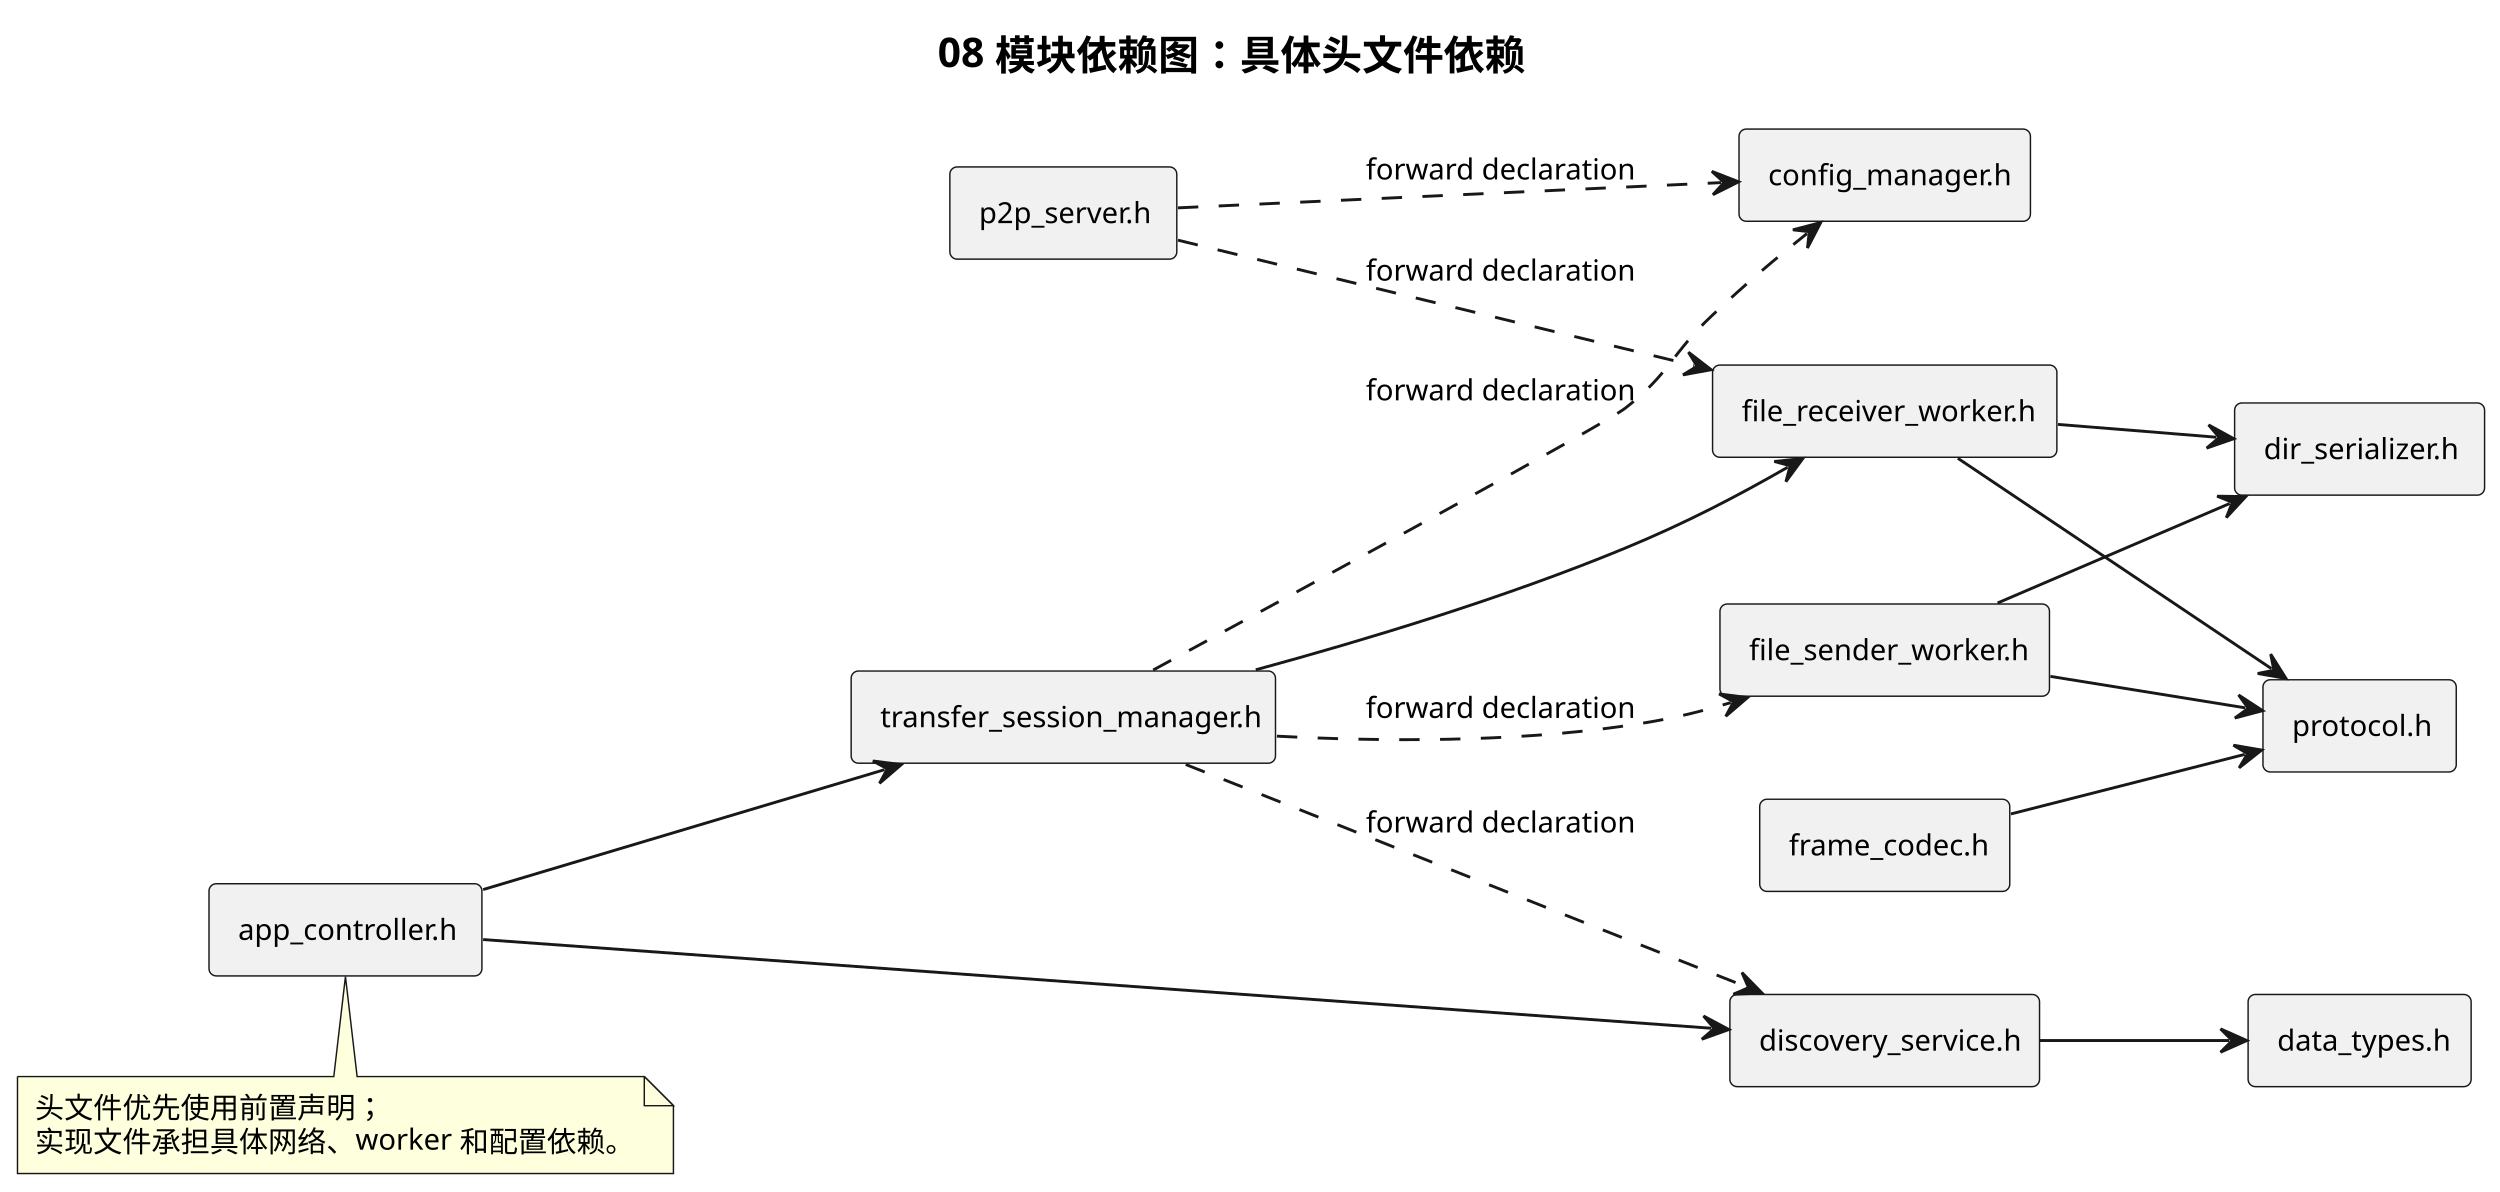
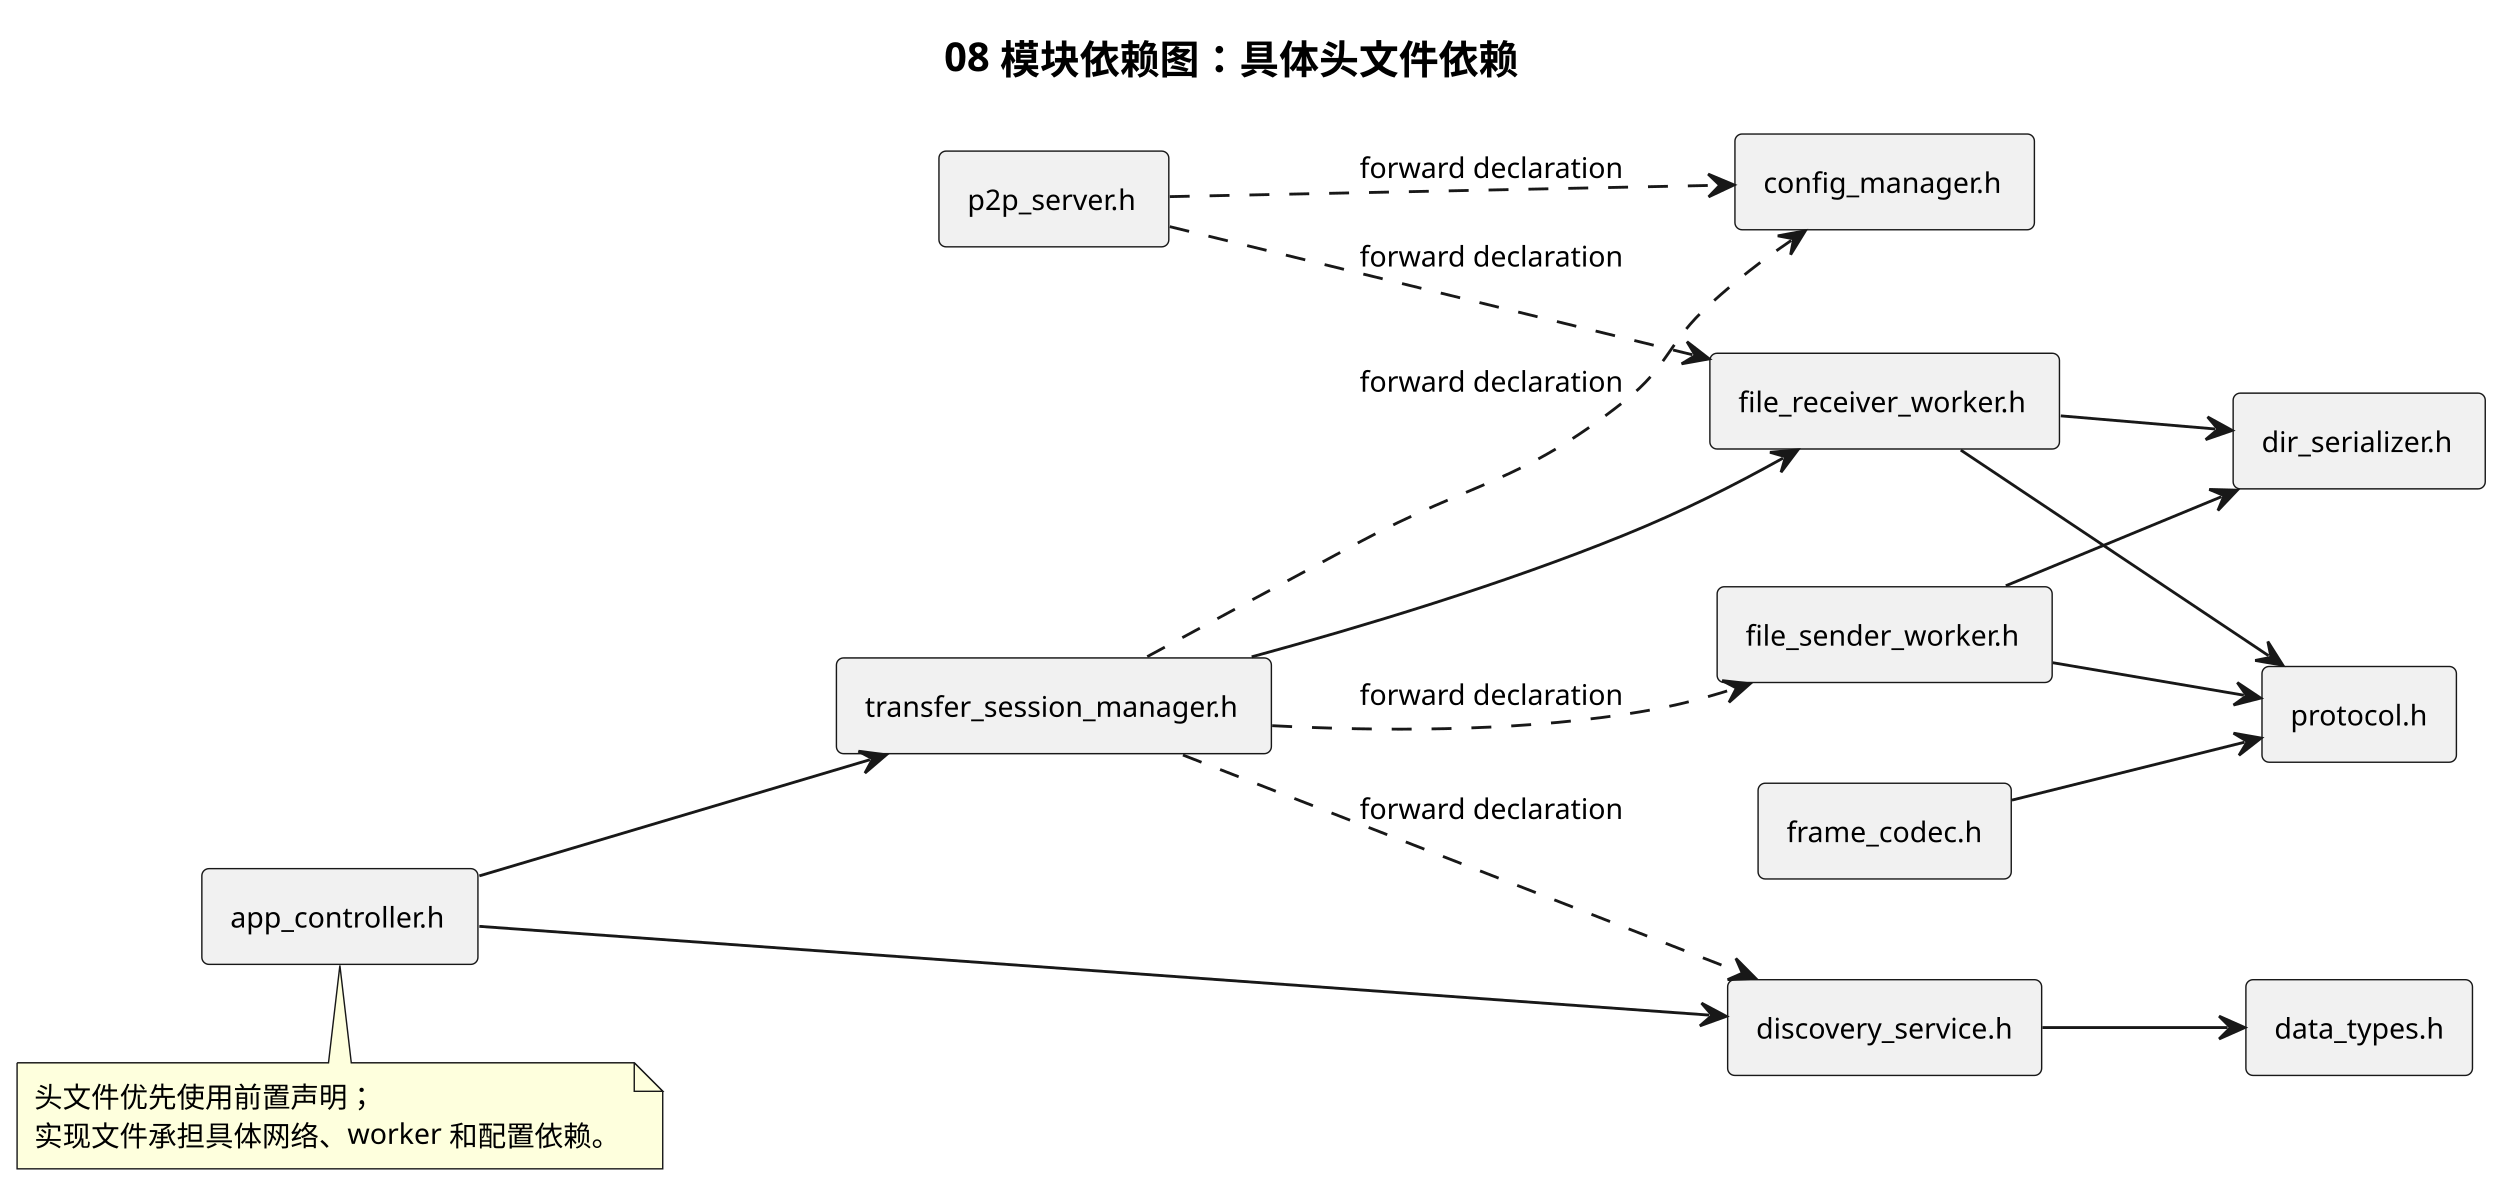
- <svg xmlns="http://www.w3.org/2000/svg" contentStyleType="text/css" data-diagram-type="DESCRIPTION" height="409px" preserveAspectRatio="none" style="width:858px;height:409px;background:#FFFFFF;" version="1.1" viewBox="0 0 858 409" width="858px" zoomAndPan="magnify">
+ <svg xmlns="http://www.w3.org/2000/svg" contentStyleType="text/css" data-diagram-type="DESCRIPTION" height="417px" preserveAspectRatio="none" style="width:878px;height:417px;background:#FFFFFF;" version="1.1" viewBox="0 0 878 417" width="878px" zoomAndPan="magnify">
  <defs />
  <g>
    <g class="title" data-source-line="69">
-       <text fill="#000000" font-family="sans-serif" font-size="14" font-weight="bold" lengthAdjust="spacing" textLength="201.058" x="321.826" y="22.995">08 模块依赖图：具体头文件依赖</text>
+       <text fill="#000000" font-family="sans-serif" font-size="14" font-weight="bold" lengthAdjust="spacing" textLength="201.656" x="331.582" y="24.966">08 模块依赖图：具体头文件依赖</text>
    </g>
    <g class="entity" data-qualified-name="AppH" data-source-line="75" id="ent0002">
-       <rect fill="#F1F1F1" height="31.641" rx="2.5" ry="2.5" style="stroke:#181818;stroke-width:0.5;" width="93.662" x="71.73" y="303.297" />
-       <text fill="#000000" font-family="sans-serif" font-size="10" lengthAdjust="spacing" textLength="73.662" x="81.73" y="322.579">app_controller.h</text>
+       <rect fill="#F1F1F1" height="33.62" rx="2.5" ry="2.5" style="stroke:#181818;stroke-width:0.5;" width="96.96" x="70.89" y="305.068" />
+       <text fill="#000000" font-family="sans-serif" font-size="10" lengthAdjust="spacing" textLength="76.96" x="80.89" y="325.758">app_controller.h</text>
    </g>
    <g class="entity" data-qualified-name="TsmH" data-source-line="76" id="ent0003">
-       <rect fill="#F1F1F1" height="31.641" rx="2.5" ry="2.5" style="stroke:#181818;stroke-width:0.5;" width="145.63" x="292.12" y="230.297" />
-       <text fill="#000000" font-family="sans-serif" font-size="10" lengthAdjust="spacing" textLength="125.63" x="302.12" y="249.579">transfer_session_manager.h</text>
+       <rect fill="#F1F1F1" height="33.62" rx="2.5" ry="2.5" style="stroke:#181818;stroke-width:0.5;" width="152.76" x="293.75" y="231.068" />
+       <text fill="#000000" font-family="sans-serif" font-size="10" lengthAdjust="spacing" textLength="132.76" x="303.75" y="251.758">transfer_session_manager.h</text>
    </g>
    <g class="entity" data-qualified-name="DiscoveryH" data-source-line="77" id="ent0004">
-       <rect fill="#F1F1F1" height="31.641" rx="2.5" ry="2.5" style="stroke:#181818;stroke-width:0.5;" width="106.269" x="593.7" y="341.297" />
-       <text fill="#000000" font-family="sans-serif" font-size="10" lengthAdjust="spacing" textLength="86.269" x="603.7" y="360.579">discovery_service.h</text>
+       <rect fill="#F1F1F1" height="33.62" rx="2.5" ry="2.5" style="stroke:#181818;stroke-width:0.5;" width="110.28" x="606.75" y="344.068" />
+       <text fill="#000000" font-family="sans-serif" font-size="10" lengthAdjust="spacing" textLength="90.28" x="616.75" y="364.758">discovery_service.h</text>
    </g>
    <g class="entity" data-qualified-name="P2pH" data-source-line="78" id="ent0005">
-       <rect fill="#F1F1F1" height="31.641" rx="2.5" ry="2.5" style="stroke:#181818;stroke-width:0.5;" width="77.891" x="325.99" y="57.297" />
-       <text fill="#000000" font-family="sans-serif" font-size="10" lengthAdjust="spacing" textLength="57.891" x="335.99" y="76.579">p2p_server.h</text>
+       <rect fill="#F1F1F1" height="33.62" rx="2.5" ry="2.5" style="stroke:#181818;stroke-width:0.5;" width="80.73" x="329.76" y="53.068" />
+       <text fill="#000000" font-family="sans-serif" font-size="10" lengthAdjust="spacing" textLength="60.73" x="339.76" y="73.758">p2p_server.h</text>
    </g>
    <g class="entity" data-qualified-name="SenderH" data-source-line="79" id="ent0006">
-       <rect fill="#F1F1F1" height="31.641" rx="2.5" ry="2.5" style="stroke:#181818;stroke-width:0.5;" width="113.086" x="590.29" y="207.297" />
-       <text fill="#000000" font-family="sans-serif" font-size="10" lengthAdjust="spacing" textLength="93.086" x="600.29" y="226.579">file_sender_worker.h</text>
+       <rect fill="#F1F1F1" height="33.62" rx="2.5" ry="2.5" style="stroke:#181818;stroke-width:0.5;" width="117.66" x="603.06" y="206.068" />
+       <text fill="#000000" font-family="sans-serif" font-size="10" lengthAdjust="spacing" textLength="97.66" x="613.06" y="226.758">file_sender_worker.h</text>
    </g>
    <g class="entity" data-qualified-name="ReceiverH" data-source-line="80" id="ent0007">
-       <rect fill="#F1F1F1" height="31.641" rx="2.5" ry="2.5" style="stroke:#181818;stroke-width:0.5;" width="118.174" x="587.75" y="125.297" />
-       <text fill="#000000" font-family="sans-serif" font-size="10" lengthAdjust="spacing" textLength="98.174" x="597.75" y="144.579">file_receiver_worker.h</text>
+       <rect fill="#F1F1F1" height="33.62" rx="2.5" ry="2.5" style="stroke:#181818;stroke-width:0.5;" width="122.77" x="600.51" y="124.068" />
+       <text fill="#000000" font-family="sans-serif" font-size="10" lengthAdjust="spacing" textLength="102.77" x="610.51" y="144.758">file_receiver_worker.h</text>
    </g>
    <g class="entity" data-qualified-name="ConfigH" data-source-line="81" id="ent0008">
-       <rect fill="#F1F1F1" height="31.641" rx="2.5" ry="2.5" style="stroke:#181818;stroke-width:0.5;" width="100.015" x="596.83" y="44.297" />
-       <text fill="#000000" font-family="sans-serif" font-size="10" lengthAdjust="spacing" textLength="80.015" x="606.83" y="63.579">config_manager.h</text>
+       <rect fill="#F1F1F1" height="33.62" rx="2.5" ry="2.5" style="stroke:#181818;stroke-width:0.5;" width="105.17" x="609.31" y="47.068" />
+       <text fill="#000000" font-family="sans-serif" font-size="10" lengthAdjust="spacing" textLength="85.17" x="619.31" y="67.758">config_manager.h</text>
    </g>
    <g class="entity" data-qualified-name="CodecH" data-source-line="82" id="ent0009">
-       <rect fill="#F1F1F1" height="31.641" rx="2.5" ry="2.5" style="stroke:#181818;stroke-width:0.5;" width="85.82" x="603.93" y="274.297" />
-       <text fill="#000000" font-family="sans-serif" font-size="10" lengthAdjust="spacing" textLength="65.82" x="613.93" y="293.579">frame_codec.h</text>
+       <rect fill="#F1F1F1" height="33.62" rx="2.5" ry="2.5" style="stroke:#181818;stroke-width:0.5;" width="88.91" x="617.44" y="275.068" />
+       <text fill="#000000" font-family="sans-serif" font-size="10" lengthAdjust="spacing" textLength="68.91" x="627.44" y="295.758">frame_codec.h</text>
    </g>
    <g class="entity" data-qualified-name="ProtocolH" data-source-line="83" id="ent0010">
-       <rect fill="#F1F1F1" height="31.641" rx="2.5" ry="2.5" style="stroke:#181818;stroke-width:0.5;" width="66.338" x="776.65" y="233.297" />
-       <text fill="#000000" font-family="sans-serif" font-size="10" lengthAdjust="spacing" textLength="46.338" x="786.65" y="252.579">protocol.h</text>
+       <rect fill="#F1F1F1" height="33.62" rx="2.5" ry="2.5" style="stroke:#181818;stroke-width:0.5;" width="68.28" x="794.41" y="234.068" />
+       <text fill="#000000" font-family="sans-serif" font-size="10" lengthAdjust="spacing" textLength="48.28" x="804.41" y="254.758">protocol.h</text>
    </g>
    <g class="entity" data-qualified-name="TypesH" data-source-line="84" id="ent0011">
-       <rect fill="#F1F1F1" height="31.641" rx="2.5" ry="2.5" style="stroke:#181818;stroke-width:0.5;" width="76.543" x="771.55" y="341.297" />
-       <text fill="#000000" font-family="sans-serif" font-size="10" lengthAdjust="spacing" textLength="56.543" x="781.55" y="360.579">data_types.h</text>
+       <rect fill="#F1F1F1" height="33.62" rx="2.5" ry="2.5" style="stroke:#181818;stroke-width:0.5;" width="79.57" x="788.76" y="344.068" />
+       <text fill="#000000" font-family="sans-serif" font-size="10" lengthAdjust="spacing" textLength="59.57" x="798.76" y="364.758">data_types.h</text>
    </g>
    <g class="entity" data-qualified-name="DirH" data-source-line="85" id="ent0012">
-       <rect fill="#F1F1F1" height="31.641" rx="2.5" ry="2.5" style="stroke:#181818;stroke-width:0.5;" width="85.791" x="766.92" y="138.297" />
-       <text fill="#000000" font-family="sans-serif" font-size="10" lengthAdjust="spacing" textLength="65.791" x="776.92" y="157.579">dir_serializer.h</text>
+       <rect fill="#F1F1F1" height="33.62" rx="2.5" ry="2.5" style="stroke:#181818;stroke-width:0.5;" width="88.54" x="784.28" y="138.068" />
+       <text fill="#000000" font-family="sans-serif" font-size="10" lengthAdjust="spacing" textLength="68.54" x="794.28" y="158.758">dir_serializer.h</text>
    </g>
    <g class="entity" data-qualified-name="GMN27" data-source-line="103" id="ent0028">
-       <path d="M6,369.477 L6,402.758 A0,0 0 0 0 6,402.758 L231.121,402.758 A0,0 0 0 0 231.121,402.758 L231.121,379.477 L221.121,369.477 L122.56,369.477 L118.56,335.127 L114.56,369.477 L6,369.477 A0,0 0 0 0 6,369.477" fill="#FEFFDD" style="stroke:#181818;stroke-width:0.5;" />
-       <path d="M221.121,369.477 L221.121,379.477 L231.121,379.477 L221.121,369.477" fill="#FEFFDD" style="stroke:#181818;stroke-width:0.5;" />
-       <text fill="#000000" font-family="sans-serif" font-size="10" lengthAdjust="spacing" textLength="120" x="12" y="383.759">头文件优先使用前置声明；</text>
-       <text fill="#000000" font-family="sans-serif" font-size="10" lengthAdjust="spacing" textLength="204.121" x="12" y="395.4">实现文件承担具体网络、worker 和配置依赖。</text>
+       <path d="M6,373.258 L6,410.498 A0,0 0 0 0 6,410.498 L232.75,410.498 A0,0 0 0 0 232.75,410.498 L232.75,383.258 L222.75,373.258 L123.37,373.258 L119.37,339.058 L115.37,373.258 L6,373.258 A0,0 0 0 0 6,373.258" fill="#FEFFDD" style="stroke:#181818;stroke-width:0.5;" />
+       <path d="M222.75,373.258 L222.75,383.258 L232.75,383.258 L222.75,373.258" fill="#FEFFDD" style="stroke:#181818;stroke-width:0.5;" />
+       <text fill="#000000" font-family="sans-serif" font-size="10" lengthAdjust="spacing" textLength="120" x="12" y="388.948">头文件优先使用前置声明；</text>
+       <text fill="#000000" font-family="sans-serif" font-size="10" lengthAdjust="spacing" textLength="205.75" x="12" y="402.568">实现文件承担具体网络、worker 和配置依赖。</text>
    </g>
    <g class="link" data-entity-1="ent0002" data-entity-2="ent0004" data-link-type="dependency" data-source-line="87" id="lnk13">
-       <path d="M165.8,322.457 C263.5,329.507 484.376,345.454 587.346,352.894" fill="none" id="AppH-to-DiscoveryH" style="stroke:#181818;stroke-width:1;" />
-       <polygon fill="#181818" points="593.33,353.327,584.642,348.689,588.343,352.966,584.065,356.668,593.33,353.327" style="stroke:#181818;stroke-width:1;" />
+       <path d="M168.34,325.338 C268.72,332.578 494.376,348.866 600.286,356.506" fill="none" id="AppH-to-DiscoveryH" style="stroke:#181818;stroke-width:1;" />
+       <polygon fill="#181818" points="606.27,356.938,597.581,352.301,601.283,356.578,597.005,360.28,606.27,356.938" style="stroke:#181818;stroke-width:1;" />
    </g>
    <g class="link" data-entity-1="ent0002" data-entity-2="ent0003" data-link-type="dependency" data-source-line="88" id="lnk14">
-       <path d="M165.81,305.297 C206.63,293.107 260.441,277.035 303.581,264.145" fill="none" id="AppH-to-TsmH" style="stroke:#181818;stroke-width:1;" />
-       <polygon fill="#181818" points="309.33,262.427,299.562,261.171,304.539,263.858,301.852,268.836,309.33,262.427" style="stroke:#181818;stroke-width:1;" />
+       <path d="M168.34,307.608 C209.14,295.468 262.099,279.718 305.509,266.808" fill="none" id="AppH-to-TsmH" style="stroke:#181818;stroke-width:1;" />
+       <polygon fill="#181818" points="311.26,265.098,301.493,263.829,306.467,266.523,303.774,271.498,311.26,265.098" style="stroke:#181818;stroke-width:1;" />
    </g>
    <g class="link" data-entity-1="ent0003" data-entity-2="ent0007" data-link-type="dependency" data-source-line="89" id="lnk15">
-       <path d="M430.98,229.877 C468.64,219.627 516.6,205.127 557.75,188.117 C578.9,179.377 596.455,170.141 613.534,160.351" fill="none" id="TsmH-to-ReceiverH" style="stroke:#181818;stroke-width:1;" />
-       <polygon fill="#181818" points="618.74,157.367,608.943,158.372,614.402,159.853,612.921,165.313,618.74,157.367" style="stroke:#181818;stroke-width:1;" />
+       <path d="M439.59,230.688 C478.58,220.058 527.98,205.158 570.51,187.878 C591.48,179.358 608.833,170.517 626.183,160.897" fill="none" id="TsmH-to-ReceiverH" style="stroke:#181818;stroke-width:1;" />
+       <polygon fill="#181818" points="631.43,157.988,621.619,158.854,627.057,160.412,625.499,165.85,631.43,157.988" style="stroke:#181818;stroke-width:1;" />
    </g>
    <g class="link" data-entity-1="ent0004" data-entity-2="ent0011" data-link-type="dependency" data-source-line="90" id="lnk16">
-       <path d="M700.1,357.117 C723.24,357.117 743.94,357.117 765.09,357.117" fill="none" id="DiscoveryH-to-TypesH" style="stroke:#181818;stroke-width:1;" />
-       <polygon fill="#181818" points="771.09,357.117,762.09,353.117,766.09,357.117,762.09,361.117,771.09,357.117" style="stroke:#181818;stroke-width:1;" />
+       <path d="M717.27,360.878 C740.5,360.878 761.1,360.878 782.35,360.878" fill="none" id="DiscoveryH-to-TypesH" style="stroke:#181818;stroke-width:1;" />
+       <polygon fill="#181818" points="788.35,360.878,779.35,356.878,783.35,360.878,779.35,364.878,788.35,360.878" style="stroke:#181818;stroke-width:1;" />
    </g>
    <g class="link" data-entity-1="ent0006" data-entity-2="ent0012" data-link-type="dependency" data-source-line="91" id="lnk17">
-       <path d="M685.58,206.937 C711.23,195.947 739.526,183.822 765.246,172.792" fill="none" id="SenderH-to-DirH" style="stroke:#181818;stroke-width:1;" />
-       <polygon fill="#181818" points="770.76,170.427,760.912,170.298,766.165,172.398,764.065,177.65,770.76,170.427" style="stroke:#181818;stroke-width:1;" />
+       <path d="M704.44,205.718 C729.31,195.448 755.264,184.728 780.184,174.438" fill="none" id="SenderH-to-DirH" style="stroke:#181818;stroke-width:1;" />
+       <polygon fill="#181818" points="785.73,172.148,775.885,171.886,781.109,174.056,778.938,179.28,785.73,172.148" style="stroke:#181818;stroke-width:1;" />
    </g>
    <g class="link" data-entity-1="ent0006" data-entity-2="ent0010" data-link-type="dependency" data-source-line="92" id="lnk18">
-       <path d="M703.69,232.137 C728.03,236.067 749.766,239.582 770.606,242.942" fill="none" id="SenderH-to-ProtocolH" style="stroke:#181818;stroke-width:1;" />
-       <polygon fill="#181818" points="776.53,243.897,768.281,238.515,771.594,243.101,767.008,246.413,776.53,243.897" style="stroke:#181818;stroke-width:1;" />
+       <path d="M720.95,232.748 C745.39,236.908 767.055,240.591 788.035,244.161" fill="none" id="SenderH-to-ProtocolH" style="stroke:#181818;stroke-width:1;" />
+       <polygon fill="#181818" points="793.95,245.168,785.749,239.715,789.021,244.329,784.407,247.601,793.95,245.168" style="stroke:#181818;stroke-width:1;" />
    </g>
    <g class="link" data-entity-1="ent0007" data-entity-2="ent0012" data-link-type="dependency" data-source-line="93" id="lnk19">
-       <path d="M706.3,145.667 C716.51,146.477 727.03,147.317 736.92,148.117 C746.54,148.897 750.891,149.25 760.641,150.06" fill="none" id="ReceiverH-to-DirH" style="stroke:#181818;stroke-width:1;" />
-       <polygon fill="#181818" points="766.62,150.557,757.982,145.826,761.637,150.143,757.32,153.798,766.62,150.557" style="stroke:#181818;stroke-width:1;" />
+       <path d="M723.74,146.048 C743.71,147.748 759.512,149.089 777.952,150.659" fill="none" id="ReceiverH-to-DirH" style="stroke:#181818;stroke-width:1;" />
+       <polygon fill="#181818" points="783.93,151.168,775.302,146.419,778.948,150.744,774.623,154.39,783.93,151.168" style="stroke:#181818;stroke-width:1;" />
    </g>
    <g class="link" data-entity-1="ent0007" data-entity-2="ent0010" data-link-type="dependency" data-source-line="94" id="lnk20">
-       <path d="M671.94,157.287 C702.29,177.647 749.148,209.084 779.567,229.494" fill="none" id="ReceiverH-to-ProtocolH" style="stroke:#181818;stroke-width:1;" />
-       <polygon fill="#181818" points="784.55,232.837,779.305,224.501,780.398,230.051,774.848,231.144,784.55,232.837" style="stroke:#181818;stroke-width:1;" />
+       <path d="M688.62,158.068 C719.46,178.668 765.861,209.665 796.741,230.295" fill="none" id="ReceiverH-to-ProtocolH" style="stroke:#181818;stroke-width:1;" />
+       <polygon fill="#181818" points="801.73,233.628,796.468,225.302,797.572,230.85,792.024,231.954,801.73,233.628" style="stroke:#181818;stroke-width:1;" />
    </g>
    <g class="link" data-entity-1="ent0009" data-entity-2="ent0010" data-link-type="dependency" data-source-line="95" id="lnk21">
-       <path d="M690.13,279.347 C717.06,272.487 745.586,265.218 770.396,258.898" fill="none" id="CodecH-to-ProtocolH" style="stroke:#181818;stroke-width:1;" />
-       <polygon fill="#181818" points="776.21,257.417,766.501,255.762,771.365,258.651,768.476,263.515,776.21,257.417" style="stroke:#181818;stroke-width:1;" />
+       <path d="M706.59,280.998 C734.03,274.168 763.048,266.937 788.288,260.657" fill="none" id="CodecH-to-ProtocolH" style="stroke:#181818;stroke-width:1;" />
+       <polygon fill="#181818" points="794.11,259.208,784.41,257.499,789.258,260.415,786.342,265.263,794.11,259.208" style="stroke:#181818;stroke-width:1;" />
    </g>
    <g class="link" data-entity-1="ent0005" data-entity-2="ent0007" data-link-type="dependency" data-source-line="96" id="lnk22">
-       <path d="M404.27,82.427 C451.51,93.907 526.419,112.111 581.449,125.471" fill="none" id="P2pH-to-ReceiverH" style="stroke:#181818;stroke-width:1;stroke-dasharray:7,7;" />
-       <polygon fill="#181818" points="587.28,126.887,579.478,120.876,582.421,125.707,577.59,128.651,587.28,126.887" style="stroke:#181818;stroke-width:1;" />
-       <text fill="#000000" font-family="sans-serif" font-size="10" lengthAdjust="spacing" textLength="88.936" x="468.75" y="96.309">forward declaration</text>
+       <path d="M410.81,79.598 C459.71,91.588 537.482,110.64 594.442,124.6" fill="none" id="P2pH-to-ReceiverH" style="stroke:#181818;stroke-width:1;stroke-dasharray:7,7;" />
+       <polygon fill="#181818" points="600.27,126.028,592.481,120.001,595.414,124.838,590.577,127.771,600.27,126.028" style="stroke:#181818;stroke-width:1;" />
+       <text fill="#000000" font-family="sans-serif" font-size="10" lengthAdjust="spacing" textLength="92.91" x="477.51" y="93.618">forward declaration</text>
    </g>
    <g class="link" data-entity-1="ent0005" data-entity-2="ent0008" data-link-type="dependency" data-source-line="97" id="lnk23">
-       <path d="M404.27,71.337 C454.28,69.017 535.846,65.226 590.687,62.676" fill="none" id="P2pH-to-ConfigH" style="stroke:#181818;stroke-width:1;stroke-dasharray:7,7;" />
-       <polygon fill="#181818" points="596.68,62.397,587.504,58.819,591.685,62.629,587.875,66.811,596.68,62.397" style="stroke:#181818;stroke-width:1;" />
-       <text fill="#000000" font-family="sans-serif" font-size="10" lengthAdjust="spacing" textLength="88.936" x="468.75" y="61.599">forward declaration</text>
+       <path d="M410.81,69.058 C462.27,67.988 546.151,66.252 602.981,65.073" fill="none" id="P2pH-to-ConfigH" style="stroke:#181818;stroke-width:1;stroke-dasharray:7,7;" />
+       <polygon fill="#181818" points="608.98,64.948,599.899,61.136,603.981,65.052,600.065,69.134,608.98,64.948" style="stroke:#181818;stroke-width:1;" />
+       <text fill="#000000" font-family="sans-serif" font-size="10" lengthAdjust="spacing" textLength="92.91" x="477.51" y="62.508">forward declaration</text>
    </g>
    <g class="link" data-entity-1="ent0003" data-entity-2="ent0008" data-link-type="dependency" data-source-line="98" id="lnk24">
-       <path d="M395.78,229.947 C447.88,201.657 550.6,145.677 557.75,140.117 C573.14,128.147 573.54,121.467 587.75,108.117 C599.57,97.007 608.88,89.139 620.17,80.129" fill="none" id="TsmH-to-ConfigH" style="stroke:#181818;stroke-width:1;stroke-dasharray:7,7;" />
-       <polygon fill="#181818" points="624.86,76.387,615.33,78.874,620.952,79.506,620.321,85.127,624.86,76.387" style="stroke:#181818;stroke-width:1;" />
-       <text fill="#000000" font-family="sans-serif" font-size="10" lengthAdjust="spacing" textLength="88.936" x="468.75" y="137.399">forward declaration</text>
+       <path d="M402.92,230.608 C423.81,219.278 451.76,204.148 476.51,190.878 C518.21,168.508 533.37,170.198 570.51,140.878 C586.33,128.388 585.54,120.368 600.51,106.878 C610.84,97.578 618.249,91.857 629.089,84.437" fill="none" id="TsmH-to-ConfigH" style="stroke:#181818;stroke-width:1;stroke-dasharray:7,7;" />
+       <polygon fill="#181818" points="634.04,81.048,624.354,82.831,629.914,83.872,628.873,89.432,634.04,81.048" style="stroke:#181818;stroke-width:1;" />
+       <text fill="#000000" font-family="sans-serif" font-size="10" lengthAdjust="spacing" textLength="92.91" x="477.51" y="137.568">forward declaration</text>
    </g>
    <g class="link" data-entity-1="ent0003" data-entity-2="ent0004" data-link-type="dependency" data-source-line="99" id="lnk25">
-       <path d="M406.94,262.377 C459.93,283.387 546.103,317.565 599.153,338.605" fill="none" id="TsmH-to-DiscoveryH" style="stroke:#181818;stroke-width:1;stroke-dasharray:7,7;" />
-       <polygon fill="#181818" points="604.73,340.817,597.839,333.781,600.082,338.974,594.889,341.217,604.73,340.817" style="stroke:#181818;stroke-width:1;" />
-       <text fill="#000000" font-family="sans-serif" font-size="10" lengthAdjust="spacing" textLength="88.936" x="468.75" y="285.689">forward declaration</text>
+       <path d="M415.45,265.168 C469.99,286.428 556.45,320.148 610.98,341.418" fill="none" id="TsmH-to-DiscoveryH" style="stroke:#181818;stroke-width:1;stroke-dasharray:7,7;" />
+       <polygon fill="#181818" points="616.57,343.598,609.639,336.601,611.912,341.781,606.732,344.054,616.57,343.598" style="stroke:#181818;stroke-width:1;" />
+       <text fill="#000000" font-family="sans-serif" font-size="10" lengthAdjust="spacing" textLength="92.91" x="477.51" y="287.628">forward declaration</text>
    </g>
    <g class="link" data-entity-1="ent0003" data-entity-2="ent0006" data-link-type="dependency" data-source-line="100" id="lnk26">
-       <path d="M438.24,252.647 C474.32,254.537 518.52,254.787 557.75,249.117 C571.64,247.107 580.641,245.123 594.011,241.133" fill="none" id="TsmH-to-SenderH" style="stroke:#181818;stroke-width:1;stroke-dasharray:7,7;" />
-       <polygon fill="#181818" points="599.76,239.417,589.992,238.158,594.969,240.847,592.28,245.823,599.76,239.417" style="stroke:#181818;stroke-width:1;" />
-       <text fill="#000000" font-family="sans-serif" font-size="10" lengthAdjust="spacing" textLength="88.936" x="468.75" y="246.399">forward declaration</text>
+       <path d="M446.79,254.858 C484.22,256.828 529.95,257.018 570.51,250.878 C585.13,248.668 594.918,246.354 608.888,241.944" fill="none" id="TsmH-to-SenderH" style="stroke:#181818;stroke-width:1;stroke-dasharray:7,7;" />
+       <polygon fill="#181818" points="614.61,240.138,604.823,239.033,609.842,241.643,607.232,246.662,614.61,240.138" style="stroke:#181818;stroke-width:1;" />
+       <text fill="#000000" font-family="sans-serif" font-size="10" lengthAdjust="spacing" textLength="92.91" x="477.51" y="247.568">forward declaration</text>
    </g>
  </g>
</svg>
